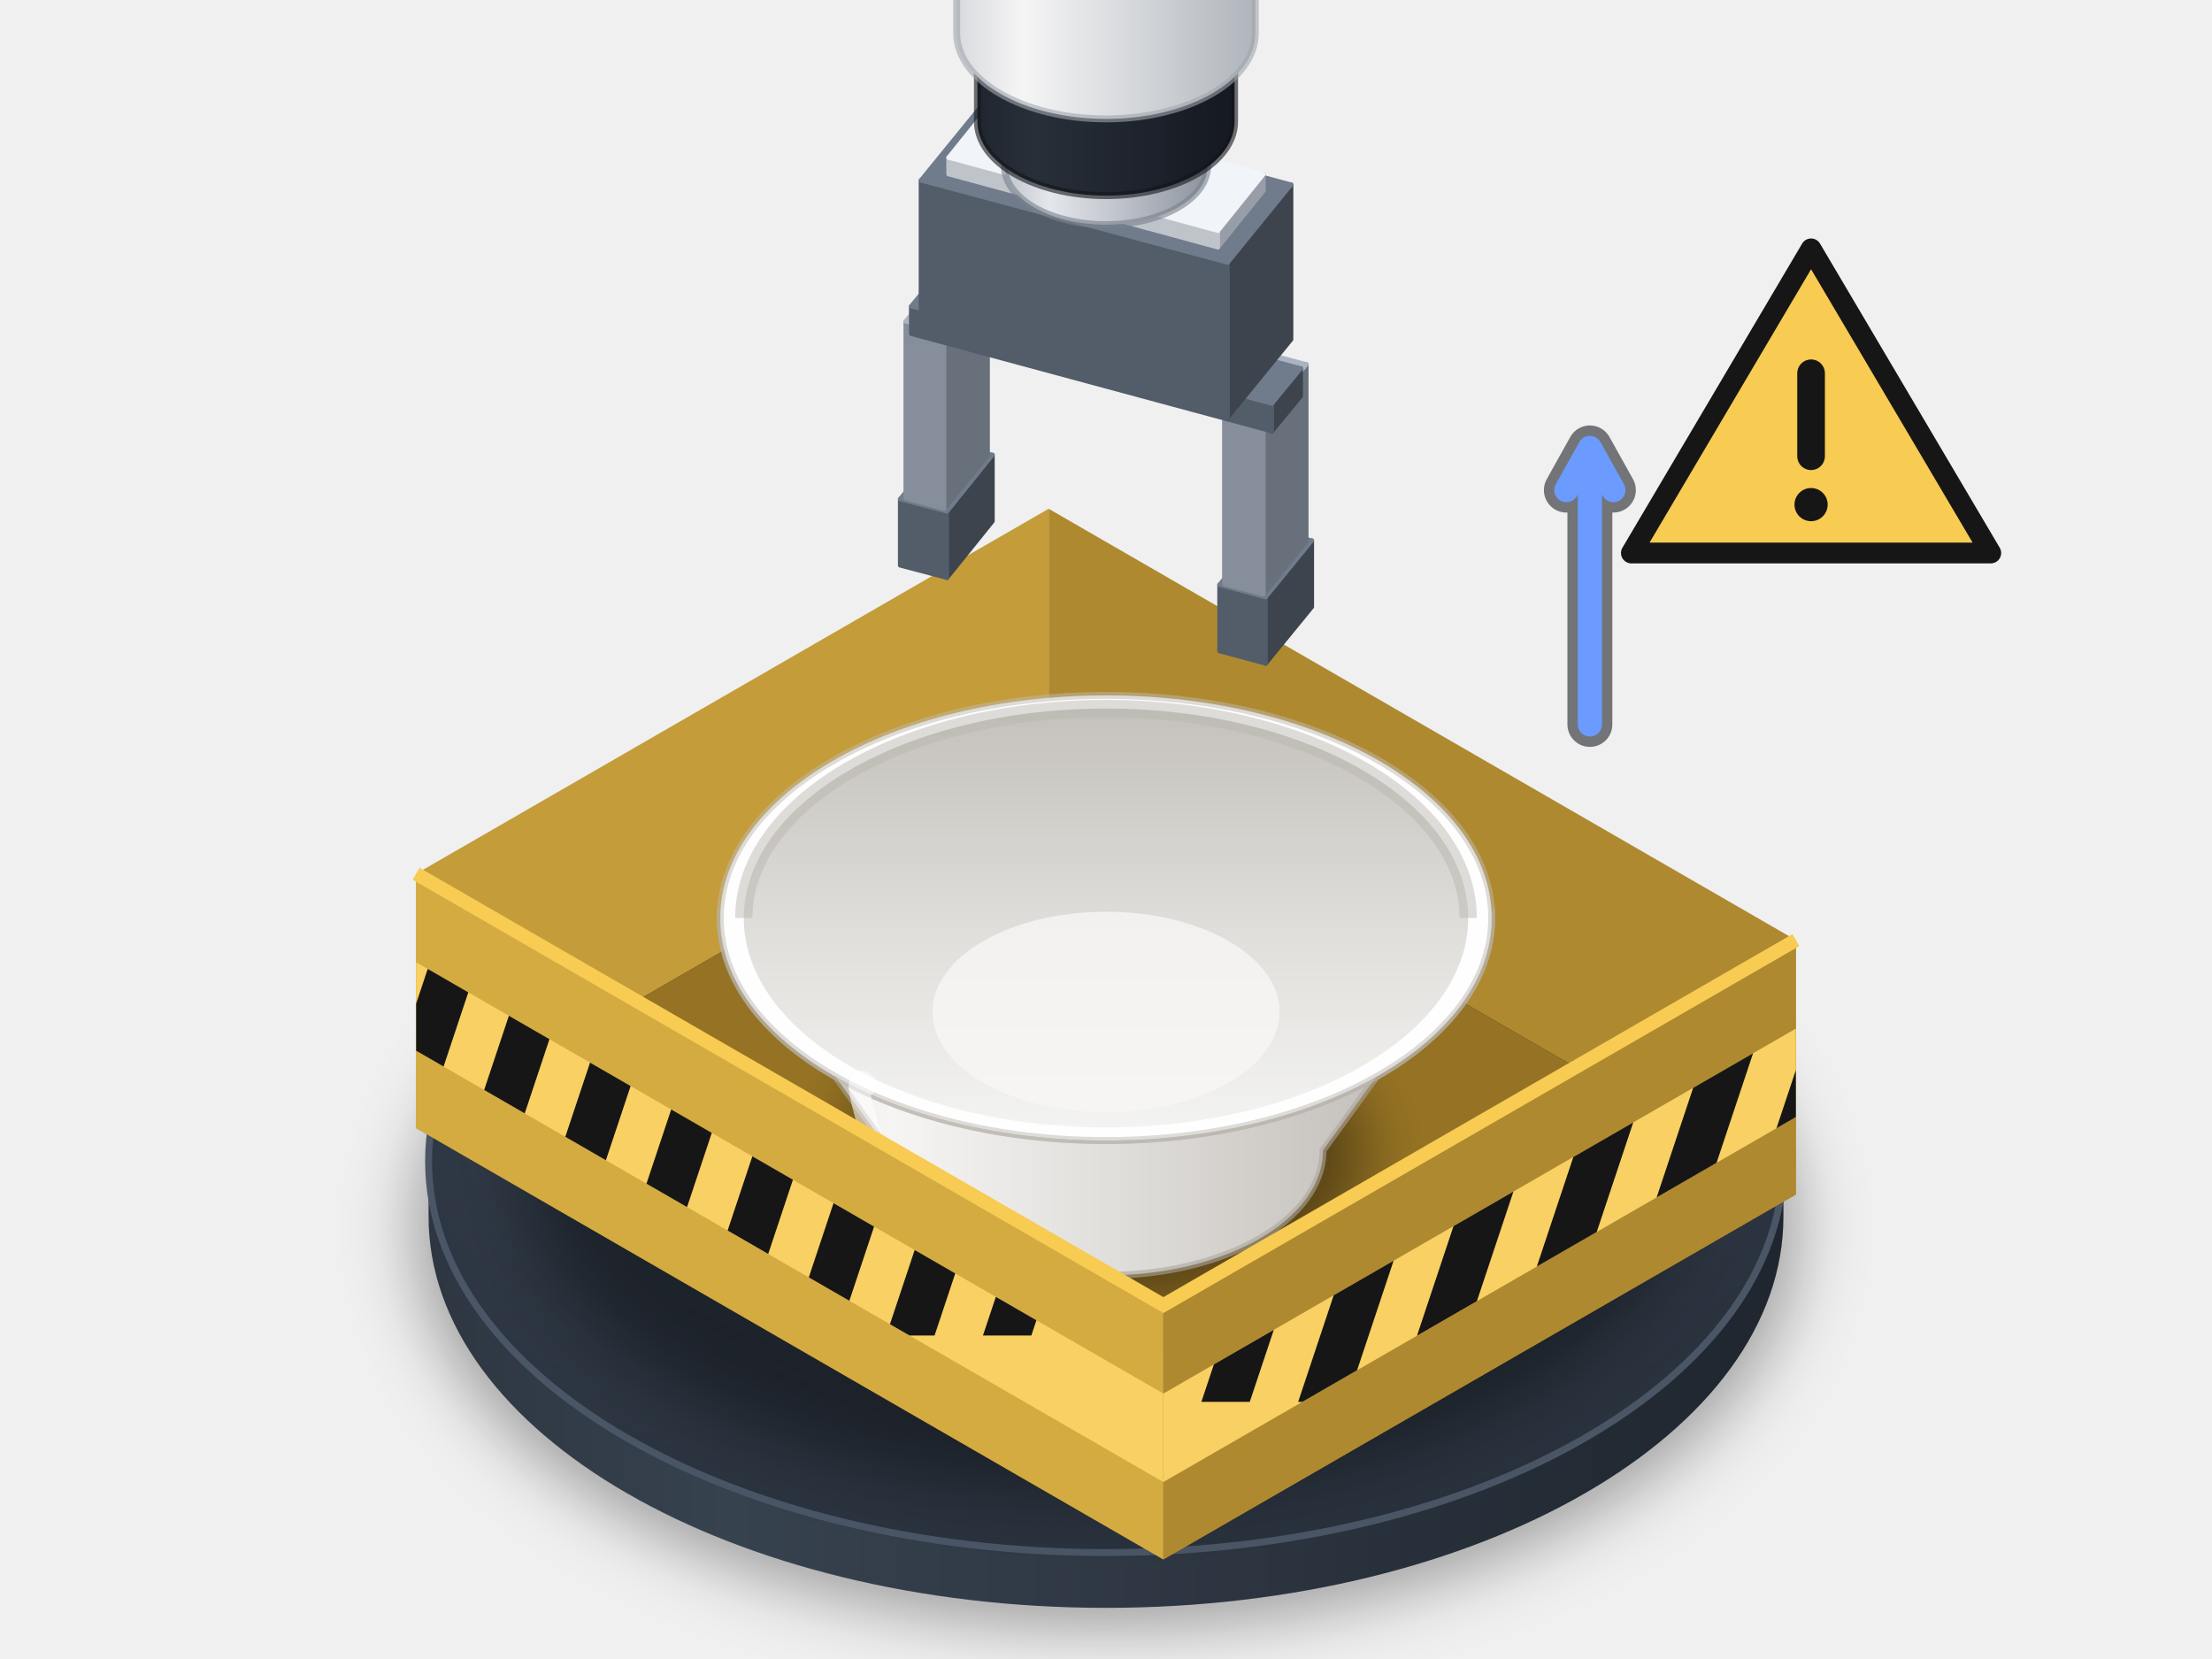
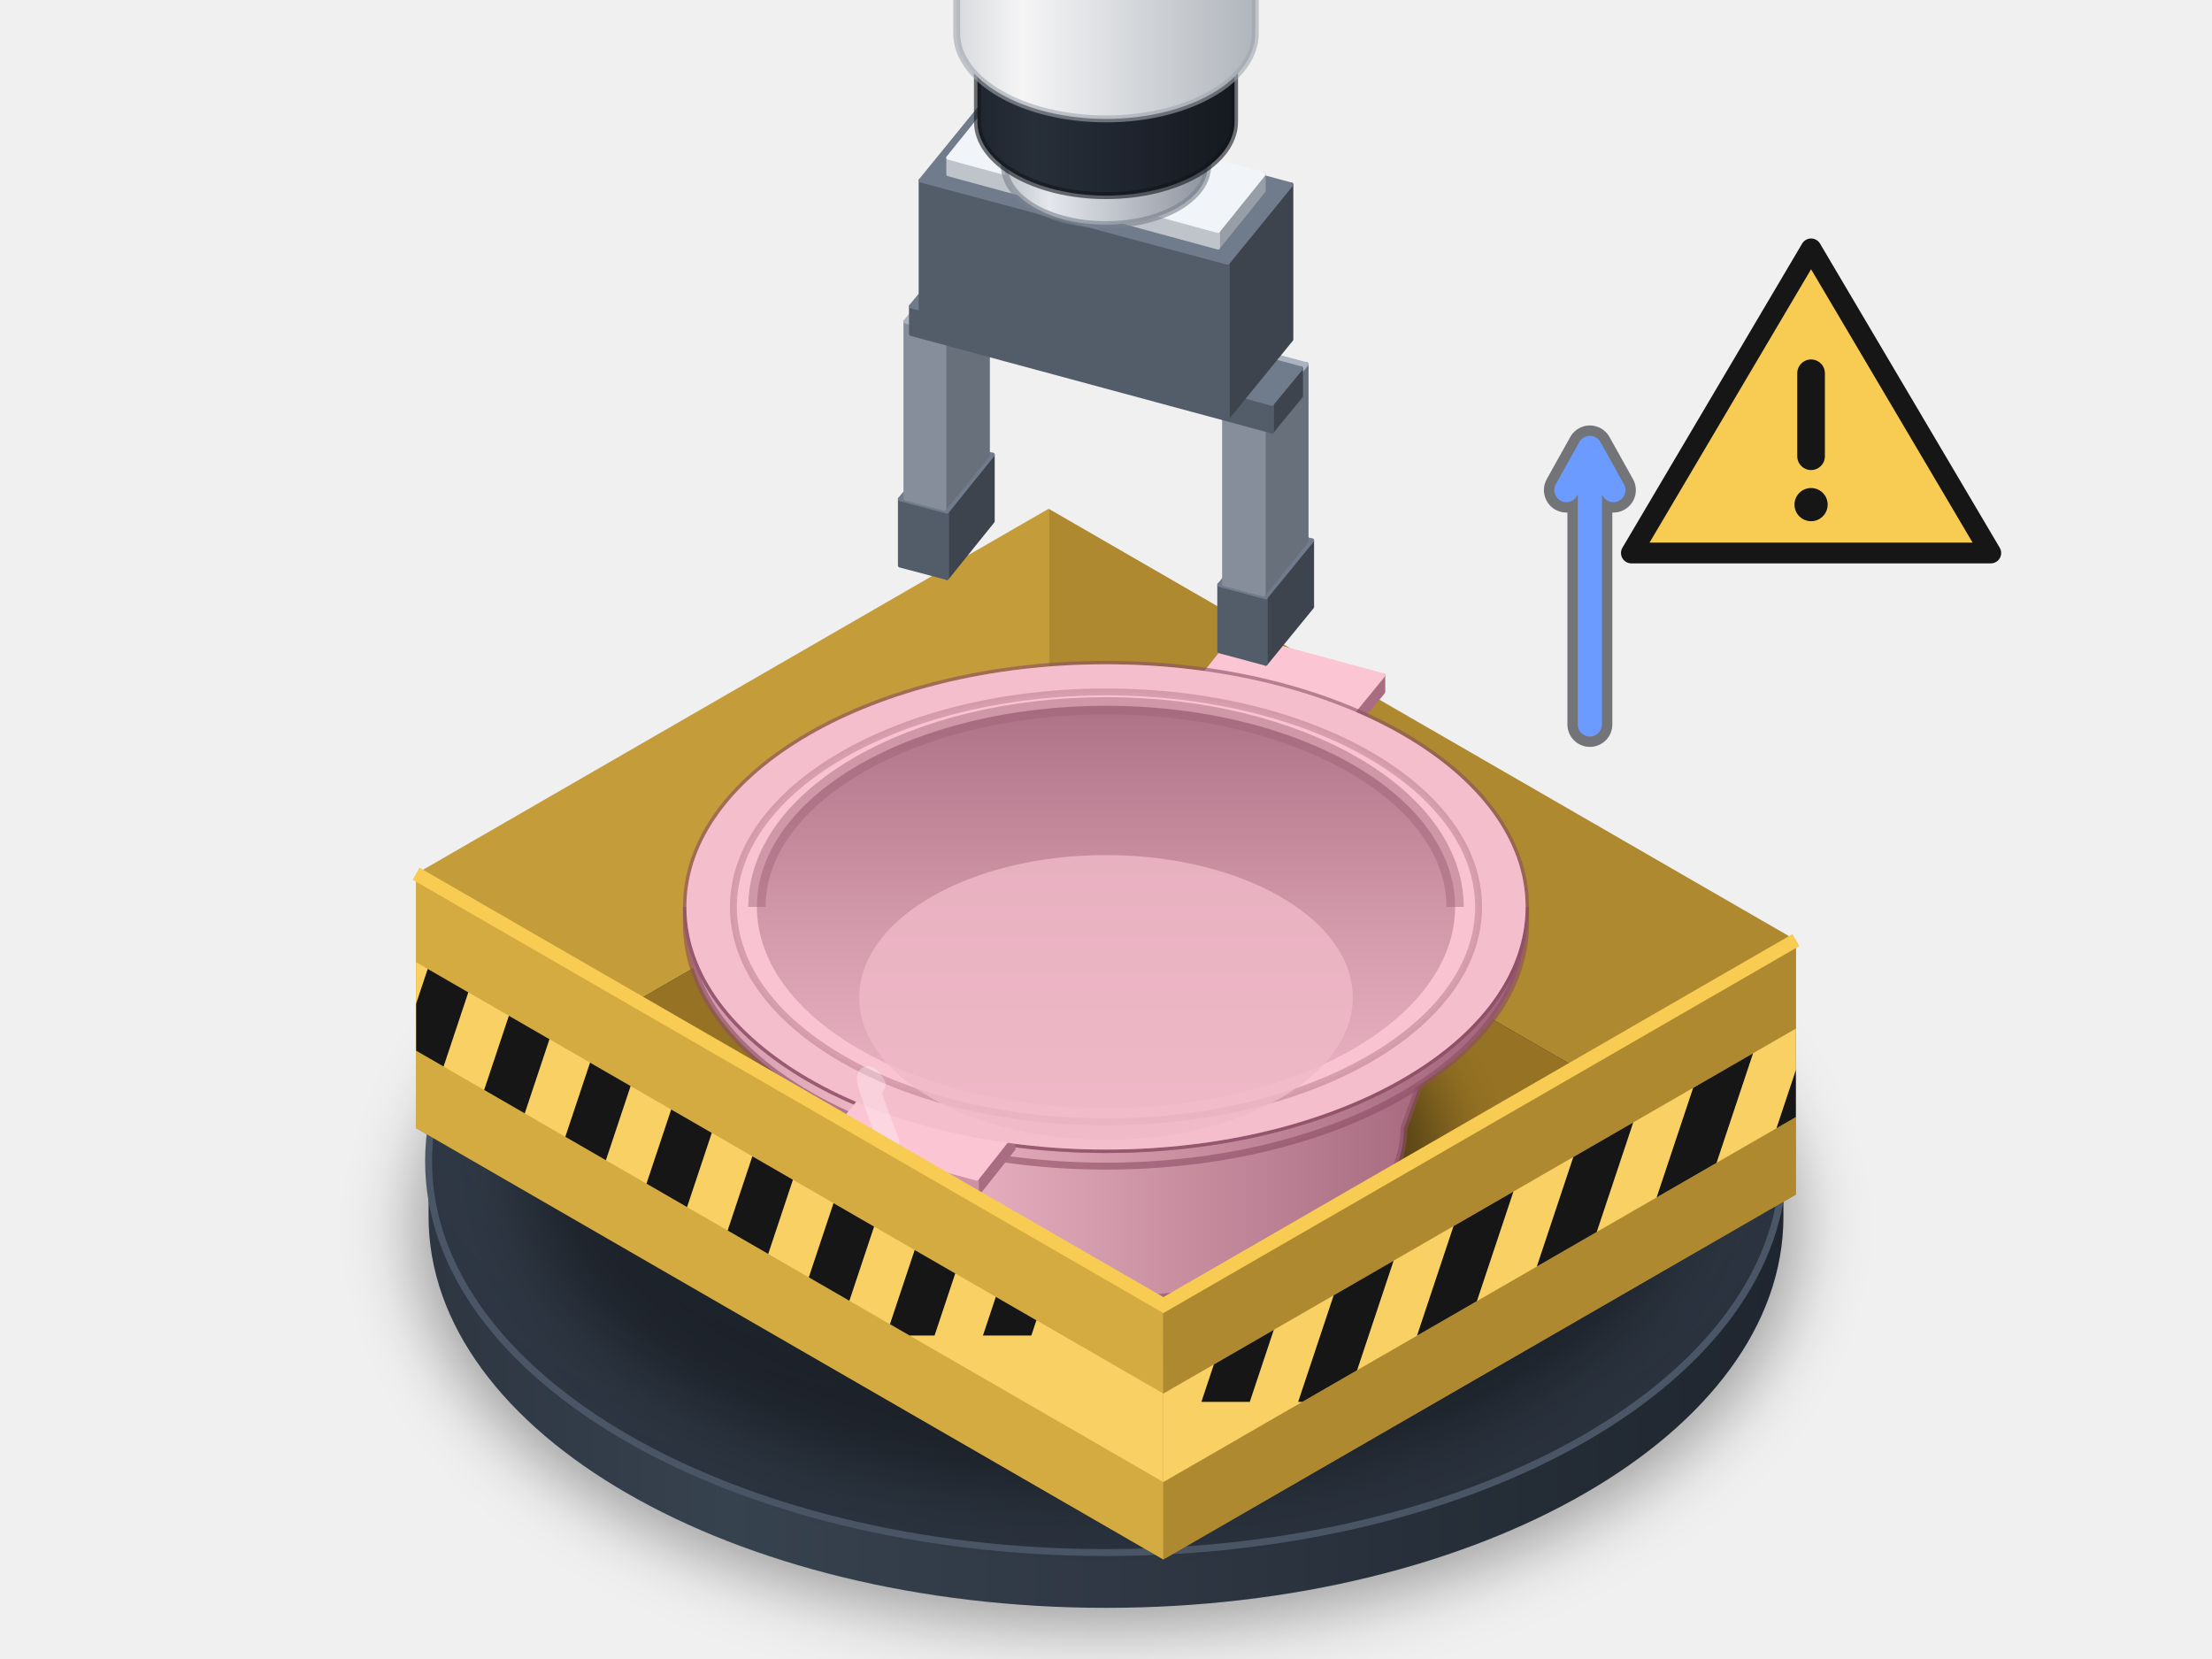
<svg xmlns="http://www.w3.org/2000/svg" viewBox="0 0 320 240" role="img" aria-label="격리 — 그릇">
  <defs>
    <filter id="isolate-bowl-blur" x="-50%" y="-50%" width="200%" height="200%">
      <feGaussianBlur stdDeviation="5" />
    </filter>
    <filter id="isolate-bowl-soft" x="-50%" y="-50%" width="200%" height="200%">
      <feGaussianBlur stdDeviation="2" />
    </filter>
    <linearGradient id="isolate-bowl-g1" x1="0" y1="0" x2="1" y2="0">
      <stop offset="0" stop-color="#2d3641" />
      <stop offset="0.22" stop-color="#37424f" />
      <stop offset="0.5" stop-color="#2f3844" />
      <stop offset="0.82" stop-color="#242c36" />
      <stop offset="1" stop-color="#1f262f" />
    </linearGradient>
    <radialGradient id="isolate-bowl-r2" cx="0.45" cy="0.4" r="0.7">
      <stop offset="0" stop-color="#3b4654" />
      <stop offset="0.75" stop-color="#2c3541" />
      <stop offset="1" stop-color="#252d38" />
    </radialGradient>
    <linearGradient id="isolate-bowl-g3" x1="0" y1="0" x2="1" y2="0">
-       <stop offset="0" stop-color="#dcdad6" />
-       <stop offset="0.22" stop-color="#f6f5f4" />
-       <stop offset="0.5" stop-color="#e1dfdc" />
-       <stop offset="0.82" stop-color="#c7c3be" />
-       <stop offset="1" stop-color="#b9b5ad" />
-     </linearGradient>
-     <linearGradient id="isolate-bowl-g4" x1="0" y1="0" x2="0" y2="1">
-       <stop offset="0" stop-color="#c4c1bb" />
-       <stop offset="0.55" stop-color="#e1dfdc" />
-       <stop offset="1" stop-color="#f3f3f1" />
-     </linearGradient>
-     <clipPath id="isolate-bowl-hz5">
+       <stop offset="0" stop-color="#cd94a5" />
+       <stop offset="0.22" stop-color="#efb8c7" />
+       <stop offset="0.5" stop-color="#d39aab" />
+       <stop offset="0.82" stop-color="#b2768a" />
+       <stop offset="1" stop-color="#9f6277" />
+     </linearGradient>
+     <linearGradient id="isolate-bowl-g4" x1="0" y1="0" x2="1" y2="0">
+       <stop offset="0" stop-color="#cd94a5" />
+       <stop offset="0.22" stop-color="#efb8c7" />
+       <stop offset="0.5" stop-color="#d39aab" />
+       <stop offset="0.82" stop-color="#b2768a" />
+       <stop offset="1" stop-color="#9f6277" />
+     </linearGradient>
+     <linearGradient id="isolate-bowl-g5" x1="0" y1="0" x2="1" y2="0">
+       <stop offset="0" stop-color="#cd94a5" />
+       <stop offset="0.22" stop-color="#efb8c7" />
+       <stop offset="0.5" stop-color="#d39aab" />
+       <stop offset="0.82" stop-color="#b2768a" />
+       <stop offset="1" stop-color="#9f6277" />
+     </linearGradient>
+     <linearGradient id="isolate-bowl-g6" x1="0" y1="0" x2="0" y2="1">
+       <stop offset="0" stop-color="#ae7286" />
+       <stop offset="0.55" stop-color="#d39aab" />
+       <stop offset="1" stop-color="#ecb4c4" />
+     </linearGradient>
+     <clipPath id="isolate-bowl-hz7">
      <polygon points="60.2,163.2 168.3,225.6 168.3,188.8 60.2,126.4" />
    </clipPath>
-     <clipPath id="isolate-bowl-hb6">
+     <clipPath id="isolate-bowl-hb8">
      <polygon points="60.2,152.0 168.3,214.4 168.3,201.6 60.2,139.2" />
    </clipPath>
-     <clipPath id="isolate-bowl-hz7">
+     <clipPath id="isolate-bowl-hz9">
      <polygon points="259.8,172.8 168.3,225.6 168.3,188.8 259.8,136.0" />
    </clipPath>
-     <clipPath id="isolate-bowl-hb8">
+     <clipPath id="isolate-bowl-hb10">
      <polygon points="259.8,161.6 168.3,214.4 168.3,201.6 259.8,148.8" />
    </clipPath>
-     <linearGradient id="isolate-bowl-g9" x1="0" y1="0" x2="1" y2="0">
+     <linearGradient id="isolate-bowl-g11" x1="0" y1="0" x2="1" y2="0">
      <stop offset="0" stop-color="#bfc4cb" />
      <stop offset="0.22" stop-color="#e4e7ec" />
      <stop offset="0.5" stop-color="#c6cad1" />
      <stop offset="0.82" stop-color="#a1a7b0" />
      <stop offset="1" stop-color="#8d949e" />
    </linearGradient>
-     <linearGradient id="isolate-bowl-g10" x1="0" y1="0" x2="1" y2="0">
+     <linearGradient id="isolate-bowl-g12" x1="0" y1="0" x2="1" y2="0">
      <stop offset="0" stop-color="#20262f" />
      <stop offset="0.22" stop-color="#272f39" />
      <stop offset="0.5" stop-color="#212731" />
      <stop offset="0.82" stop-color="#191e26" />
      <stop offset="1" stop-color="#151920" />
    </linearGradient>
-     <linearGradient id="isolate-bowl-g11" x1="0" y1="0" x2="1" y2="0">
+     <linearGradient id="isolate-bowl-g13" x1="0" y1="0" x2="1" y2="0">
      <stop offset="0" stop-color="#d8dadd" />
      <stop offset="0.22" stop-color="#f5f5f6" />
      <stop offset="0.5" stop-color="#dddfe2" />
      <stop offset="0.82" stop-color="#c0c4c9" />
      <stop offset="1" stop-color="#b0b5bc" />
    </linearGradient>
  </defs>
  <ellipse cx="160.0" cy="177.6" rx="99.9" ry="57.7" fill="#000" fill-opacity="0.35" filter="url(#isolate-bowl-blur)" />
  <path d="M62.0 176.0 A98.0 56.6 0 0 0 258.0 176.0 L258.0 168.0 A98.0 56.6 0 0 1 62.0 168.0 Z" fill="url(#isolate-bowl-g1)" />
  <ellipse cx="160.0" cy="168.0" rx="98.0" ry="56.6" fill="url(#isolate-bowl-r2)" stroke="#4a5666" stroke-width="1" />
  <ellipse cx="160.0" cy="168.0" rx="84.3" ry="48.6" fill="#000" fill-opacity="0.4" filter="url(#isolate-bowl-blur)" />
  <polygon points="151.7,110.4 259.8,172.8 259.8,136.0 151.7,73.6" fill="#af892f" />
  <polygon points="151.7,110.4 60.2,163.2 60.2,126.4 151.7,73.6" fill="#c49c39" />
  <polygon points="151.7,110.4 259.8,172.8 168.3,225.6 60.2,163.2" fill="#967324" />
-   <ellipse cx="160.0" cy="167.2" rx="37.2" ry="21.5" fill="#000" fill-opacity="0.45" filter="url(#isolate-bowl-blur)" />
-   <path d="M128.6 166.4 A31.4 18.1 0 0 0 191.4 166.4 L215.8 132.8 A55.8 32.2 0 0 1 104.2 132.8 Z" fill="url(#isolate-bowl-g3)" stroke="#aba69d" stroke-width="1" stroke-opacity=".6" />
-   <ellipse cx="160.0" cy="132.8" rx="55.8" ry="32.2" fill="#fefefe" stroke="#bfbbb4" stroke-width="1" stroke-opacity=".5" />
-   <ellipse cx="160.0" cy="132.8" rx="52.4" ry="30.3" fill="url(#isolate-bowl-g4)" />
-   <ellipse cx="160.0" cy="146.4" rx="25.1" ry="14.5" fill="#f7f6f5" fill-opacity=".8" />
-   <path d="M107.6 132.8 A52.4 30.3 0 0 1 212.4 132.8" fill="none" stroke="#b9b5ad" stroke-width="2.5" stroke-opacity=".45" />
-   <path d="M125.4 157.0 Q122.4 153.6 127.4 168.4" stroke="#fff" stroke-opacity=".55" stroke-width="3" fill="none" stroke-linecap="round" />
+   <ellipse cx="160.0" cy="167.2" rx="49.0" ry="28.3" fill="#000" fill-opacity="0.45" filter="url(#isolate-bowl-blur)" />
+   <path d="M132.6 166.4 A27.4 15.8 0 0 0 187.4 166.4 L189.4 163.2 A29.4 17.0 0 0 1 130.6 163.2 Z" fill="url(#isolate-bowl-g3)" stroke="#8d4e65" stroke-width="1" stroke-opacity=".6" />
+   <path d="M116.9 163.2 A43.1 24.9 0 0 0 203.1 163.2 L213.9 133.6 A53.9 31.1 0 0 1 106.1 133.6 Z" fill="url(#isolate-bowl-g4)" stroke="#8d4e65" stroke-width="1" stroke-opacity=".6" />
+   <polygon points="200.1,100.1 194.7,106.7 194.7,104.3 200.1,97.7" fill="#a96d81" stroke="#a96d81" stroke-width=".6" stroke-linejoin="round" />
+   <polygon points="194.7,106.7 173.4,101.0 173.4,98.6 194.7,104.3" fill="#cd93a5" stroke="#cd93a5" stroke-width=".6" stroke-linejoin="round" />
+   <polygon points="200.1,97.7 194.7,104.3 173.4,98.6 178.7,91.9" fill="#fbc5d3" stroke="#fbc5d3" stroke-width=".6" stroke-linejoin="round" />
+   <path d="M99.3 133.6 A60.7 35.1 0 0 0 220.7 133.6 L220.7 131.2 A60.7 35.1 0 0 1 99.3 131.2 Z" fill="url(#isolate-bowl-g5)" stroke="#8d4e65" stroke-width="1" stroke-opacity=".6" />
+   <ellipse cx="160.0" cy="131.2" rx="60.7" ry="35.1" fill="#f5becd" stroke="#8d4e65" stroke-width="1" stroke-opacity=".6" />
+   <polygon points="146.6,166.2 141.3,172.9 141.3,170.5 146.6,163.8" fill="#a96d81" stroke="#a96d81" stroke-width=".6" stroke-linejoin="round" />
+   <polygon points="141.3,172.9 119.9,167.1 119.9,164.7 141.3,170.5" fill="#cd93a5" stroke="#cd93a5" stroke-width=".6" stroke-linejoin="round" />
+   <polygon points="146.6,163.8 141.3,170.5 119.9,164.7 125.3,158.1" fill="#fbc5d3" stroke="#fbc5d3" stroke-width=".6" stroke-linejoin="round" />
+   <ellipse cx="160.0" cy="131.2" rx="60.7" ry="35.1" fill="#f5becd" />
+   <ellipse cx="160.0" cy="131.2" rx="53.9" ry="31.1" fill="#f9c3d1" stroke="#ae7286" stroke-width="1" stroke-opacity=".45" />
+   <ellipse cx="160.0" cy="131.2" rx="50.5" ry="29.1" fill="url(#isolate-bowl-g6)" />
+   <ellipse cx="160.0" cy="144.3" rx="35.7" ry="20.6" fill="#f0b9c8" fill-opacity=".8" />
+   <path d="M109.5 131.2 A50.5 29.1 0 0 1 210.5 131.2" fill="none" stroke="#9f6277" stroke-width="2.5" stroke-opacity=".45" />
+   <path d="M126.6 156.9 Q123.6 152.4 128.6 165.2" stroke="#fff" stroke-opacity="0.3" stroke-width="3" fill="none" stroke-linecap="round" />
  <polygon points="60.2,163.2 168.3,225.6 168.3,188.8 60.2,126.4" fill="#d4ab41" />
-   <g clip-path="url(#isolate-bowl-hb6)">
+   <g clip-path="url(#isolate-bowl-hb8)">
    <polygon points="60.2,152.0 168.3,214.4 168.3,201.6 60.2,139.2" fill="#f9d063" />
    <path d="M4.2 103.2 l-30 90 h7 l30 -90 z" fill="#161616" />
    <path d="M18.2 103.2 l-30 90 h7 l30 -90 z" fill="#161616" />
    <path d="M32.2 103.2 l-30 90 h7 l30 -90 z" fill="#161616" />
    <path d="M46.2 103.2 l-30 90 h7 l30 -90 z" fill="#161616" />
    <path d="M60.2 103.2 l-30 90 h7 l30 -90 z" fill="#161616" />
    <path d="M74.2 103.2 l-30 90 h7 l30 -90 z" fill="#161616" />
    <path d="M88.2 103.2 l-30 90 h7 l30 -90 z" fill="#161616" />
    <path d="M102.2 103.2 l-30 90 h7 l30 -90 z" fill="#161616" />
    <path d="M116.2 103.2 l-30 90 h7 l30 -90 z" fill="#161616" />
    <path d="M130.2 103.2 l-30 90 h7 l30 -90 z" fill="#161616" />
    <path d="M144.2 103.2 l-30 90 h7 l30 -90 z" fill="#161616" />
    <path d="M158.2 103.2 l-30 90 h7 l30 -90 z" fill="#161616" />
    <path d="M172.2 103.2 l-30 90 h7 l30 -90 z" fill="#161616" />
    <path d="M186.2 103.2 l-30 90 h7 l30 -90 z" fill="#161616" />
    <path d="M200.2 103.2 l-30 90 h7 l30 -90 z" fill="#161616" />
    <path d="M214.2 103.2 l-30 90 h7 l30 -90 z" fill="#161616" />
    <path d="M228.2 103.2 l-30 90 h7 l30 -90 z" fill="#161616" />
    <path d="M242.2 103.2 l-30 90 h7 l30 -90 z" fill="#161616" />
    <path d="M256.2 103.2 l-30 90 h7 l30 -90 z" fill="#161616" />
    <path d="M270.2 103.2 l-30 90 h7 l30 -90 z" fill="#161616" />
    <path d="M284.2 103.2 l-30 90 h7 l30 -90 z" fill="#161616" />
    <path d="M298.2 103.2 l-30 90 h7 l30 -90 z" fill="#161616" />
    <path d="M312.2 103.2 l-30 90 h7 l30 -90 z" fill="#161616" />
    <path d="M326.2 103.2 l-30 90 h7 l30 -90 z" fill="#161616" />
    <path d="M340.2 103.2 l-30 90 h7 l30 -90 z" fill="#161616" />
    <path d="M354.2 103.2 l-30 90 h7 l30 -90 z" fill="#161616" />
    <path d="M368.2 103.2 l-30 90 h7 l30 -90 z" fill="#161616" />
    <path d="M382.2 103.2 l-30 90 h7 l30 -90 z" fill="#161616" />
  </g>
  <polygon points="259.8,172.8 168.3,225.6 168.3,188.8 259.8,136.0" fill="#af892f" />
-   <g clip-path="url(#isolate-bowl-hb8)">
+   <g clip-path="url(#isolate-bowl-hb10)">
    <polygon points="259.8,161.6 168.3,214.4 168.3,201.6 259.8,148.8" fill="#f9d063" />
    <path d="M203.8 112.8 l-30 90 h7 l30 -90 z" fill="#161616" />
    <path d="M217.8 112.8 l-30 90 h7 l30 -90 z" fill="#161616" />
    <path d="M231.8 112.8 l-30 90 h7 l30 -90 z" fill="#161616" />
    <path d="M245.8 112.8 l-30 90 h7 l30 -90 z" fill="#161616" />
    <path d="M259.8 112.8 l-30 90 h7 l30 -90 z" fill="#161616" />
    <path d="M273.8 112.8 l-30 90 h7 l30 -90 z" fill="#161616" />
    <path d="M287.8 112.8 l-30 90 h7 l30 -90 z" fill="#161616" />
    <path d="M301.8 112.8 l-30 90 h7 l30 -90 z" fill="#161616" />
    <path d="M315.8 112.8 l-30 90 h7 l30 -90 z" fill="#161616" />
    <path d="M329.8 112.8 l-30 90 h7 l30 -90 z" fill="#161616" />
    <path d="M343.8 112.8 l-30 90 h7 l30 -90 z" fill="#161616" />
    <path d="M357.8 112.8 l-30 90 h7 l30 -90 z" fill="#161616" />
    <path d="M371.8 112.8 l-30 90 h7 l30 -90 z" fill="#161616" />
    <path d="M385.8 112.8 l-30 90 h7 l30 -90 z" fill="#161616" />
    <path d="M399.8 112.8 l-30 90 h7 l30 -90 z" fill="#161616" />
    <path d="M413.8 112.8 l-30 90 h7 l30 -90 z" fill="#161616" />
    <path d="M427.8 112.8 l-30 90 h7 l30 -90 z" fill="#161616" />
    <path d="M441.8 112.8 l-30 90 h7 l30 -90 z" fill="#161616" />
    <path d="M455.8 112.8 l-30 90 h7 l30 -90 z" fill="#161616" />
    <path d="M469.8 112.8 l-30 90 h7 l30 -90 z" fill="#161616" />
    <path d="M483.8 112.8 l-30 90 h7 l30 -90 z" fill="#161616" />
    <path d="M497.8 112.8 l-30 90 h7 l30 -90 z" fill="#161616" />
    <path d="M511.8 112.8 l-30 90 h7 l30 -90 z" fill="#161616" />
    <path d="M525.8 112.8 l-30 90 h7 l30 -90 z" fill="#161616" />
    <path d="M539.8 112.8 l-30 90 h7 l30 -90 z" fill="#161616" />
    <path d="M553.8 112.8 l-30 90 h7 l30 -90 z" fill="#161616" />
    <path d="M567.8 112.8 l-30 90 h7 l30 -90 z" fill="#161616" />
    <path d="M581.8 112.8 l-30 90 h7 l30 -90 z" fill="#161616" />
  </g>
  <polyline points="60.2,126.4 168.3,188.8 259.8,136.0" fill="none" stroke="#f8cb52" stroke-width="2" />
  <path d="M262 36 L288 80 H236 Z" fill="#f8cb52" stroke="#161616" stroke-width="3" stroke-linejoin="round" />
  <path d="M262 54 V66" stroke="#161616" stroke-width="4" stroke-linecap="round" />
  <circle cx="262" cy="73" r="2.4" fill="#161616" />
  <polygon points="143.6,75.4 137.0,83.6 137.0,74.0 143.6,65.8" fill="#3d444e" stroke="#3d444e" stroke-width=".6" stroke-linejoin="round" />
  <polygon points="137.0,83.6 130.2,81.8 130.2,72.2 137.0,74.0" fill="#535c69" stroke="#535c69" stroke-width=".6" stroke-linejoin="round" />
  <polygon points="136.9,64.0 143.6,65.8 137.0,74.0 130.2,72.2" fill="#707b8b" stroke="#707b8b" stroke-width=".6" stroke-linejoin="round" />
  <polygon points="142.9,65.9 136.6,73.6 136.6,48.0 142.9,40.3" fill="#68707b" stroke="#68707b" stroke-width=".6" stroke-linejoin="round" />
  <polygon points="136.6,73.6 131.0,72.1 131.0,46.5 136.6,48.0" fill="#858e9a" stroke="#858e9a" stroke-width=".6" stroke-linejoin="round" />
  <polygon points="137.2,38.8 142.9,40.3 136.6,48.0 131.0,46.5" fill="#aab4c1" stroke="#aab4c1" stroke-width=".6" stroke-linejoin="round" />
  <polygon points="189.8,87.8 183.1,96.0 183.1,86.4 189.8,78.2" fill="#3d444e" stroke="#3d444e" stroke-width=".6" stroke-linejoin="round" />
  <polygon points="183.1,96.0 176.4,94.2 176.4,84.6 183.1,86.4" fill="#535c69" stroke="#535c69" stroke-width=".6" stroke-linejoin="round" />
  <polygon points="183.0,76.4 189.8,78.2 183.1,86.4 176.4,84.6" fill="#707b8b" stroke="#707b8b" stroke-width=".6" stroke-linejoin="round" />
  <polygon points="189.0,78.3 182.8,86.0 182.8,60.4 189.0,52.7" fill="#68707b" stroke="#68707b" stroke-width=".6" stroke-linejoin="round" />
  <polygon points="182.8,86.0 177.1,84.5 177.1,58.9 182.8,60.4" fill="#858e9a" stroke="#858e9a" stroke-width=".6" stroke-linejoin="round" />
  <polygon points="183.4,51.2 189.0,52.7 182.8,60.4 177.1,58.9" fill="#aab4c1" stroke="#aab4c1" stroke-width=".6" stroke-linejoin="round" />
  <polygon points="188.2,57.3 184.0,62.4 184.0,58.4 188.2,53.3" fill="#3d444e" stroke="#3d444e" stroke-width=".6" stroke-linejoin="round" />
  <polygon points="184.0,62.4 131.8,48.3 131.8,44.3 184.0,58.4" fill="#535c69" stroke="#535c69" stroke-width=".6" stroke-linejoin="round" />
  <polygon points="136.0,39.2 188.2,53.3 184.0,58.4 131.8,44.3" fill="#707b8b" stroke="#707b8b" stroke-width=".6" stroke-linejoin="round" />
  <polygon points="186.8,49.1 177.6,60.4 177.6,38.0 186.8,26.7" fill="#3d444e" stroke="#3d444e" stroke-width=".6" stroke-linejoin="round" />
  <polygon points="177.6,60.4 133.2,48.5 133.2,26.1 177.6,38.0" fill="#535c69" stroke="#535c69" stroke-width=".6" stroke-linejoin="round" />
  <polygon points="142.4,14.8 186.8,26.7 177.6,38.0 133.2,26.1" fill="#707b8b" stroke="#707b8b" stroke-width=".6" stroke-linejoin="round" />
  <polygon points="182.8,27.6 176.2,35.8 176.2,33.4 182.8,25.2" fill="#989ea8" stroke="#989ea8" stroke-width=".6" stroke-linejoin="round" />
  <polygon points="176.2,35.8 137.2,25.2 137.2,22.8 176.2,33.4" fill="#bfc4cb" stroke="#bfc4cb" stroke-width=".6" stroke-linejoin="round" />
  <polygon points="143.8,14.6 182.8,25.2 176.2,33.4 137.2,22.8" fill="#f1f4f8" stroke="#f1f4f8" stroke-width=".6" stroke-linejoin="round" />
-   <path d="M145.3 24.0 A14.7 8.5 0 0 0 174.7 24.0 L174.7 17.6 A14.7 8.5 0 0 1 145.3 17.6 Z" fill="url(#isolate-bowl-g9)" stroke="#79818c" stroke-width="1" stroke-opacity=".6" />
+   <path d="M145.3 24.0 A14.7 8.5 0 0 0 174.7 24.0 L174.7 17.6 A14.7 8.5 0 0 1 145.3 17.6 Z" fill="url(#isolate-bowl-g11)" stroke="#79818c" stroke-width="1" stroke-opacity=".6" />
  <ellipse cx="160.0" cy="17.6" rx="14.7" ry="8.5" fill="#eceff4" stroke="#79818c" stroke-width="1" stroke-opacity=".6" />
-   <path d="M141.4 17.6 A18.6 10.7 0 0 0 178.6 17.6 L178.6 4.8 A18.6 10.7 0 0 1 141.4 4.8 Z" fill="url(#isolate-bowl-g10)" stroke="#11141a" stroke-width="1" stroke-opacity=".6" />
+   <path d="M141.4 17.6 A18.6 10.7 0 0 0 178.6 17.6 L178.6 4.8 A18.6 10.7 0 0 1 141.4 4.8 Z" fill="url(#isolate-bowl-g12)" stroke="#11141a" stroke-width="1" stroke-opacity=".6" />
  <ellipse cx="160.0" cy="4.8" rx="18.6" ry="10.7" fill="#29313c" stroke="#11141a" stroke-width="1" stroke-opacity=".6" />
-   <path d="M138.4 4.8 A21.6 12.4 0 0 0 181.6 4.8 L181.6 -155.2 A21.6 12.4 0 0 1 138.4 -155.2 Z" fill="url(#isolate-bowl-g11)" stroke="#a1a6ae" stroke-width="1" stroke-opacity=".6" />
+   <path d="M138.4 4.8 A21.6 12.4 0 0 0 181.6 4.8 L181.6 -155.2 A21.6 12.4 0 0 1 138.4 -155.2 Z" fill="url(#isolate-bowl-g13)" stroke="#a1a6ae" stroke-width="1" stroke-opacity=".6" />
  <path d="M230.0 104.8 L230.0 64.8 M233.4 70.9 L230.0 64.8 L226.6 70.9" fill="none" stroke="#0b0f15" stroke-opacity=".55" stroke-width="6.5" stroke-linecap="round" stroke-linejoin="round" />
  <path d="M230.0 104.8 L230.0 64.8 M233.4 70.9 L230.0 64.8 L226.6 70.9" fill="none" stroke="#6b9bff" stroke-width="3.5" stroke-linecap="round" stroke-linejoin="round" />
</svg>
